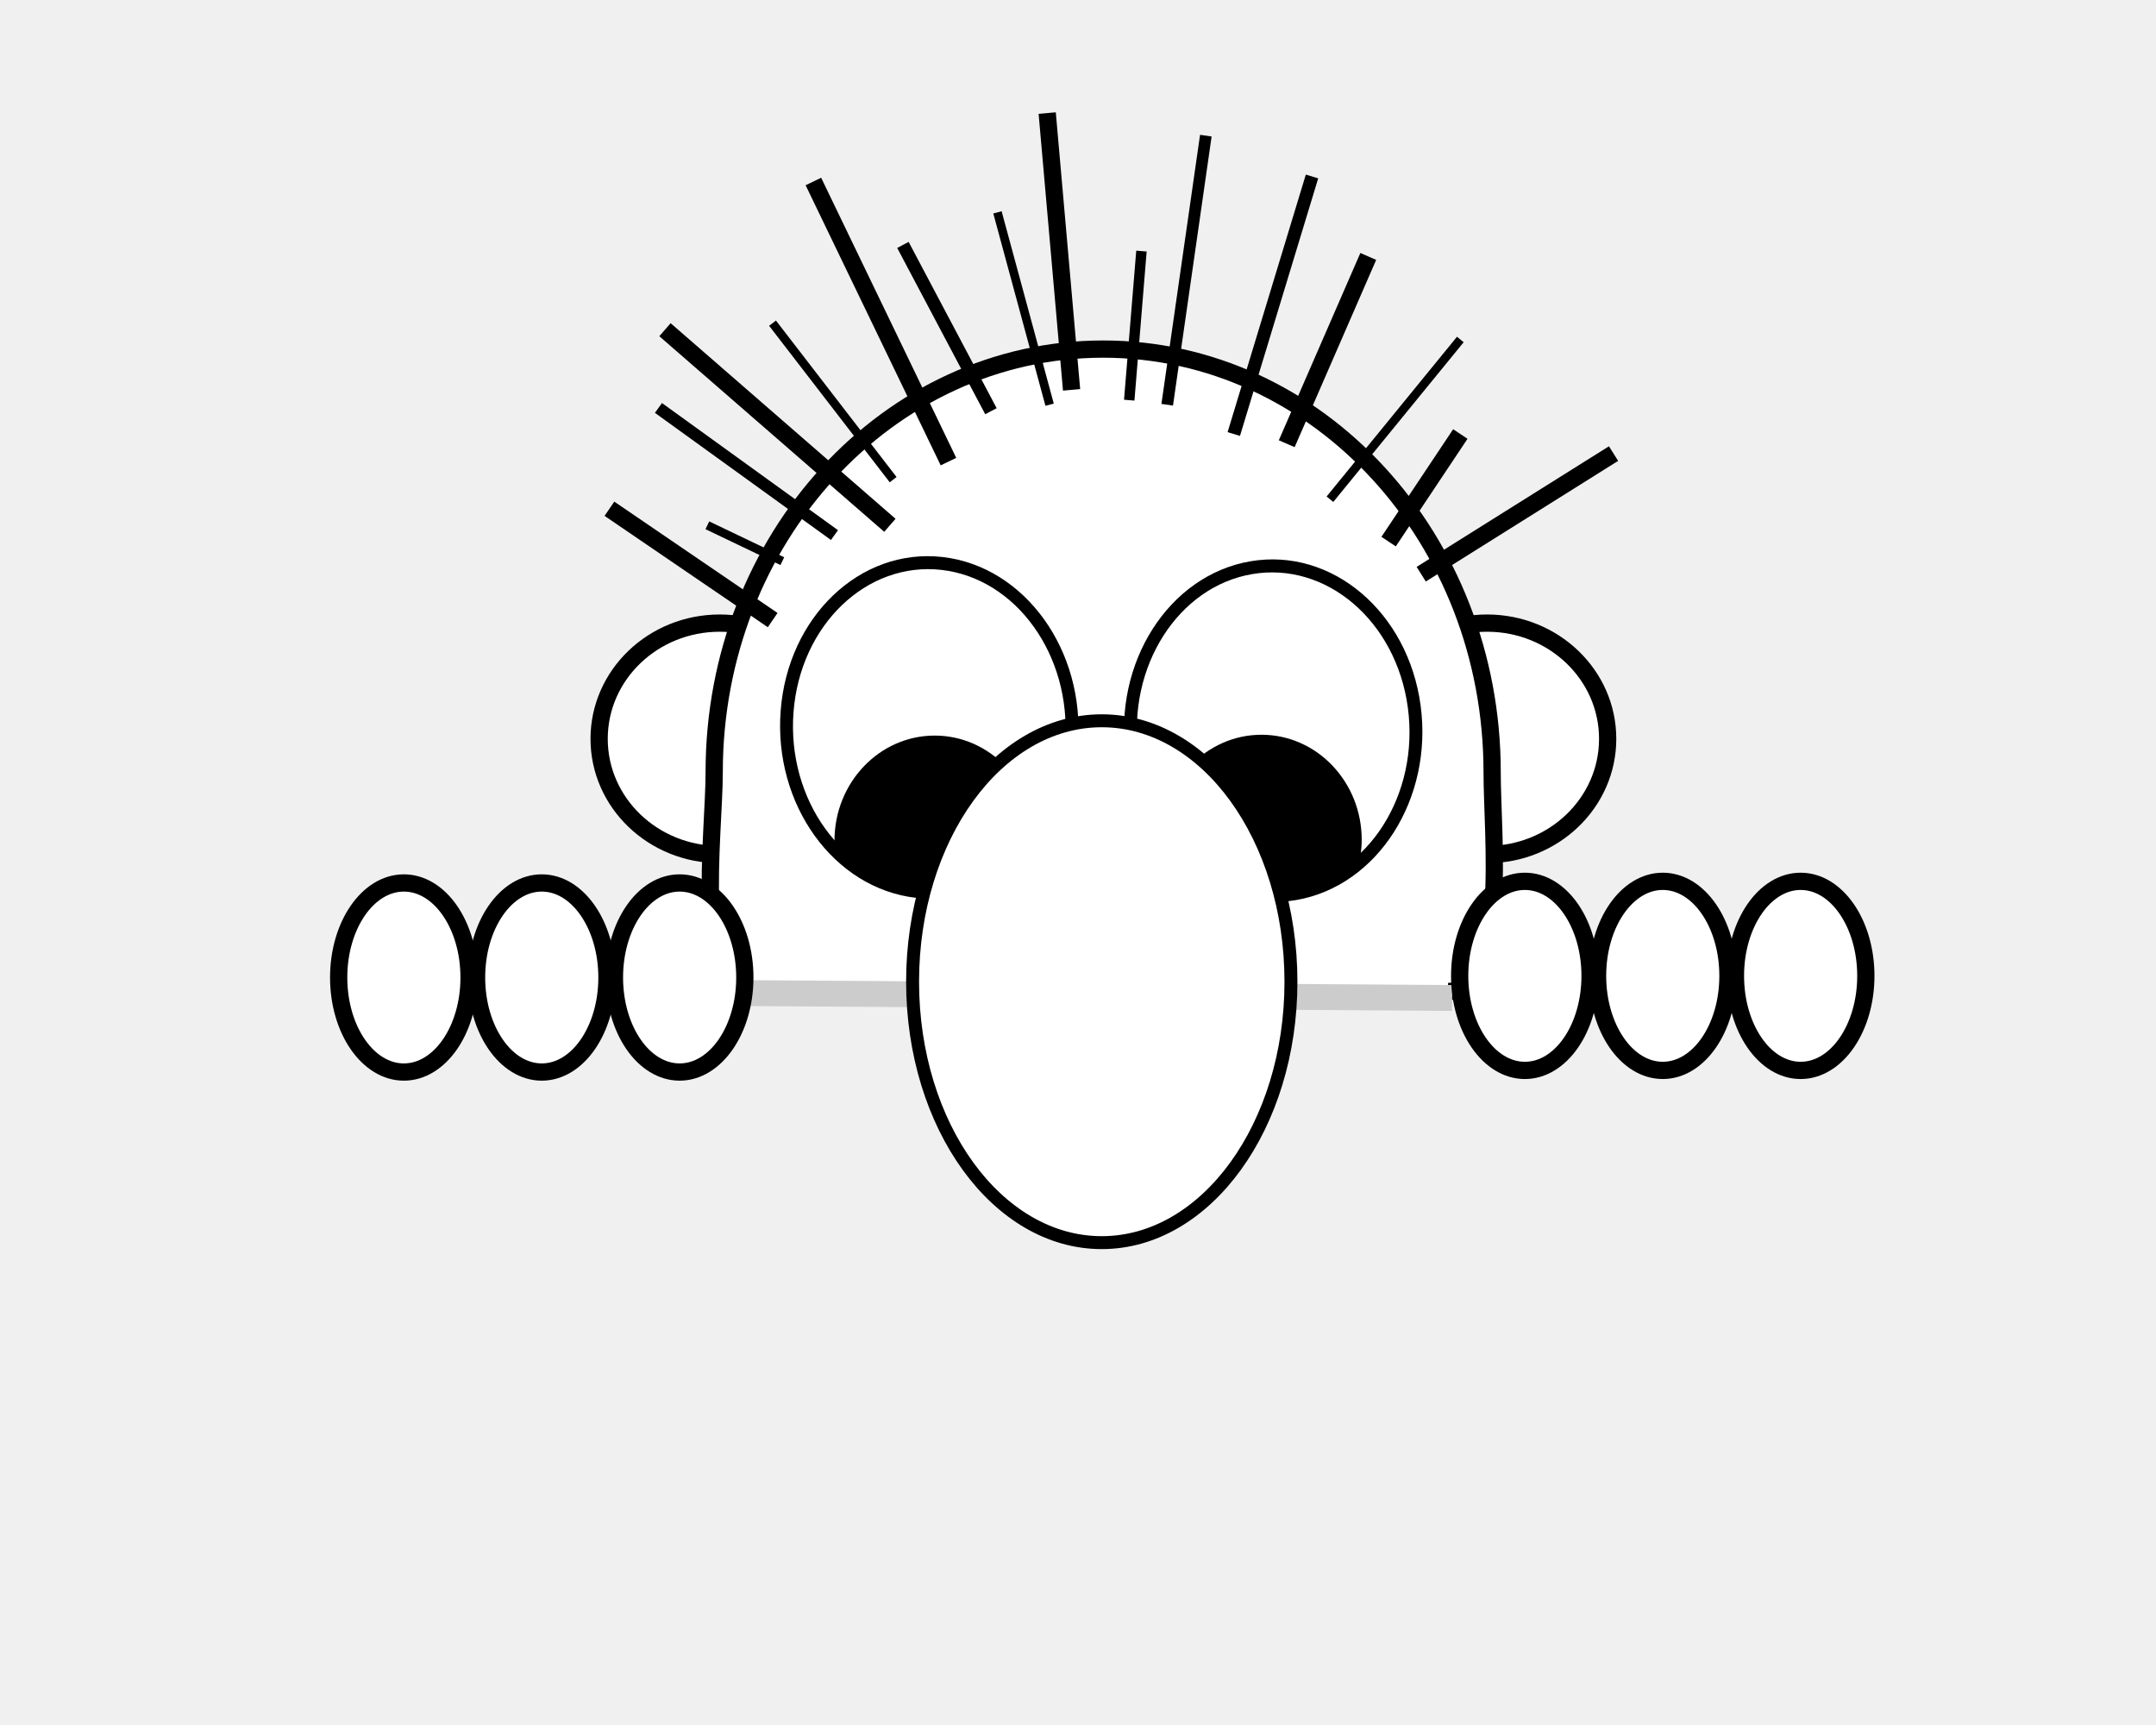
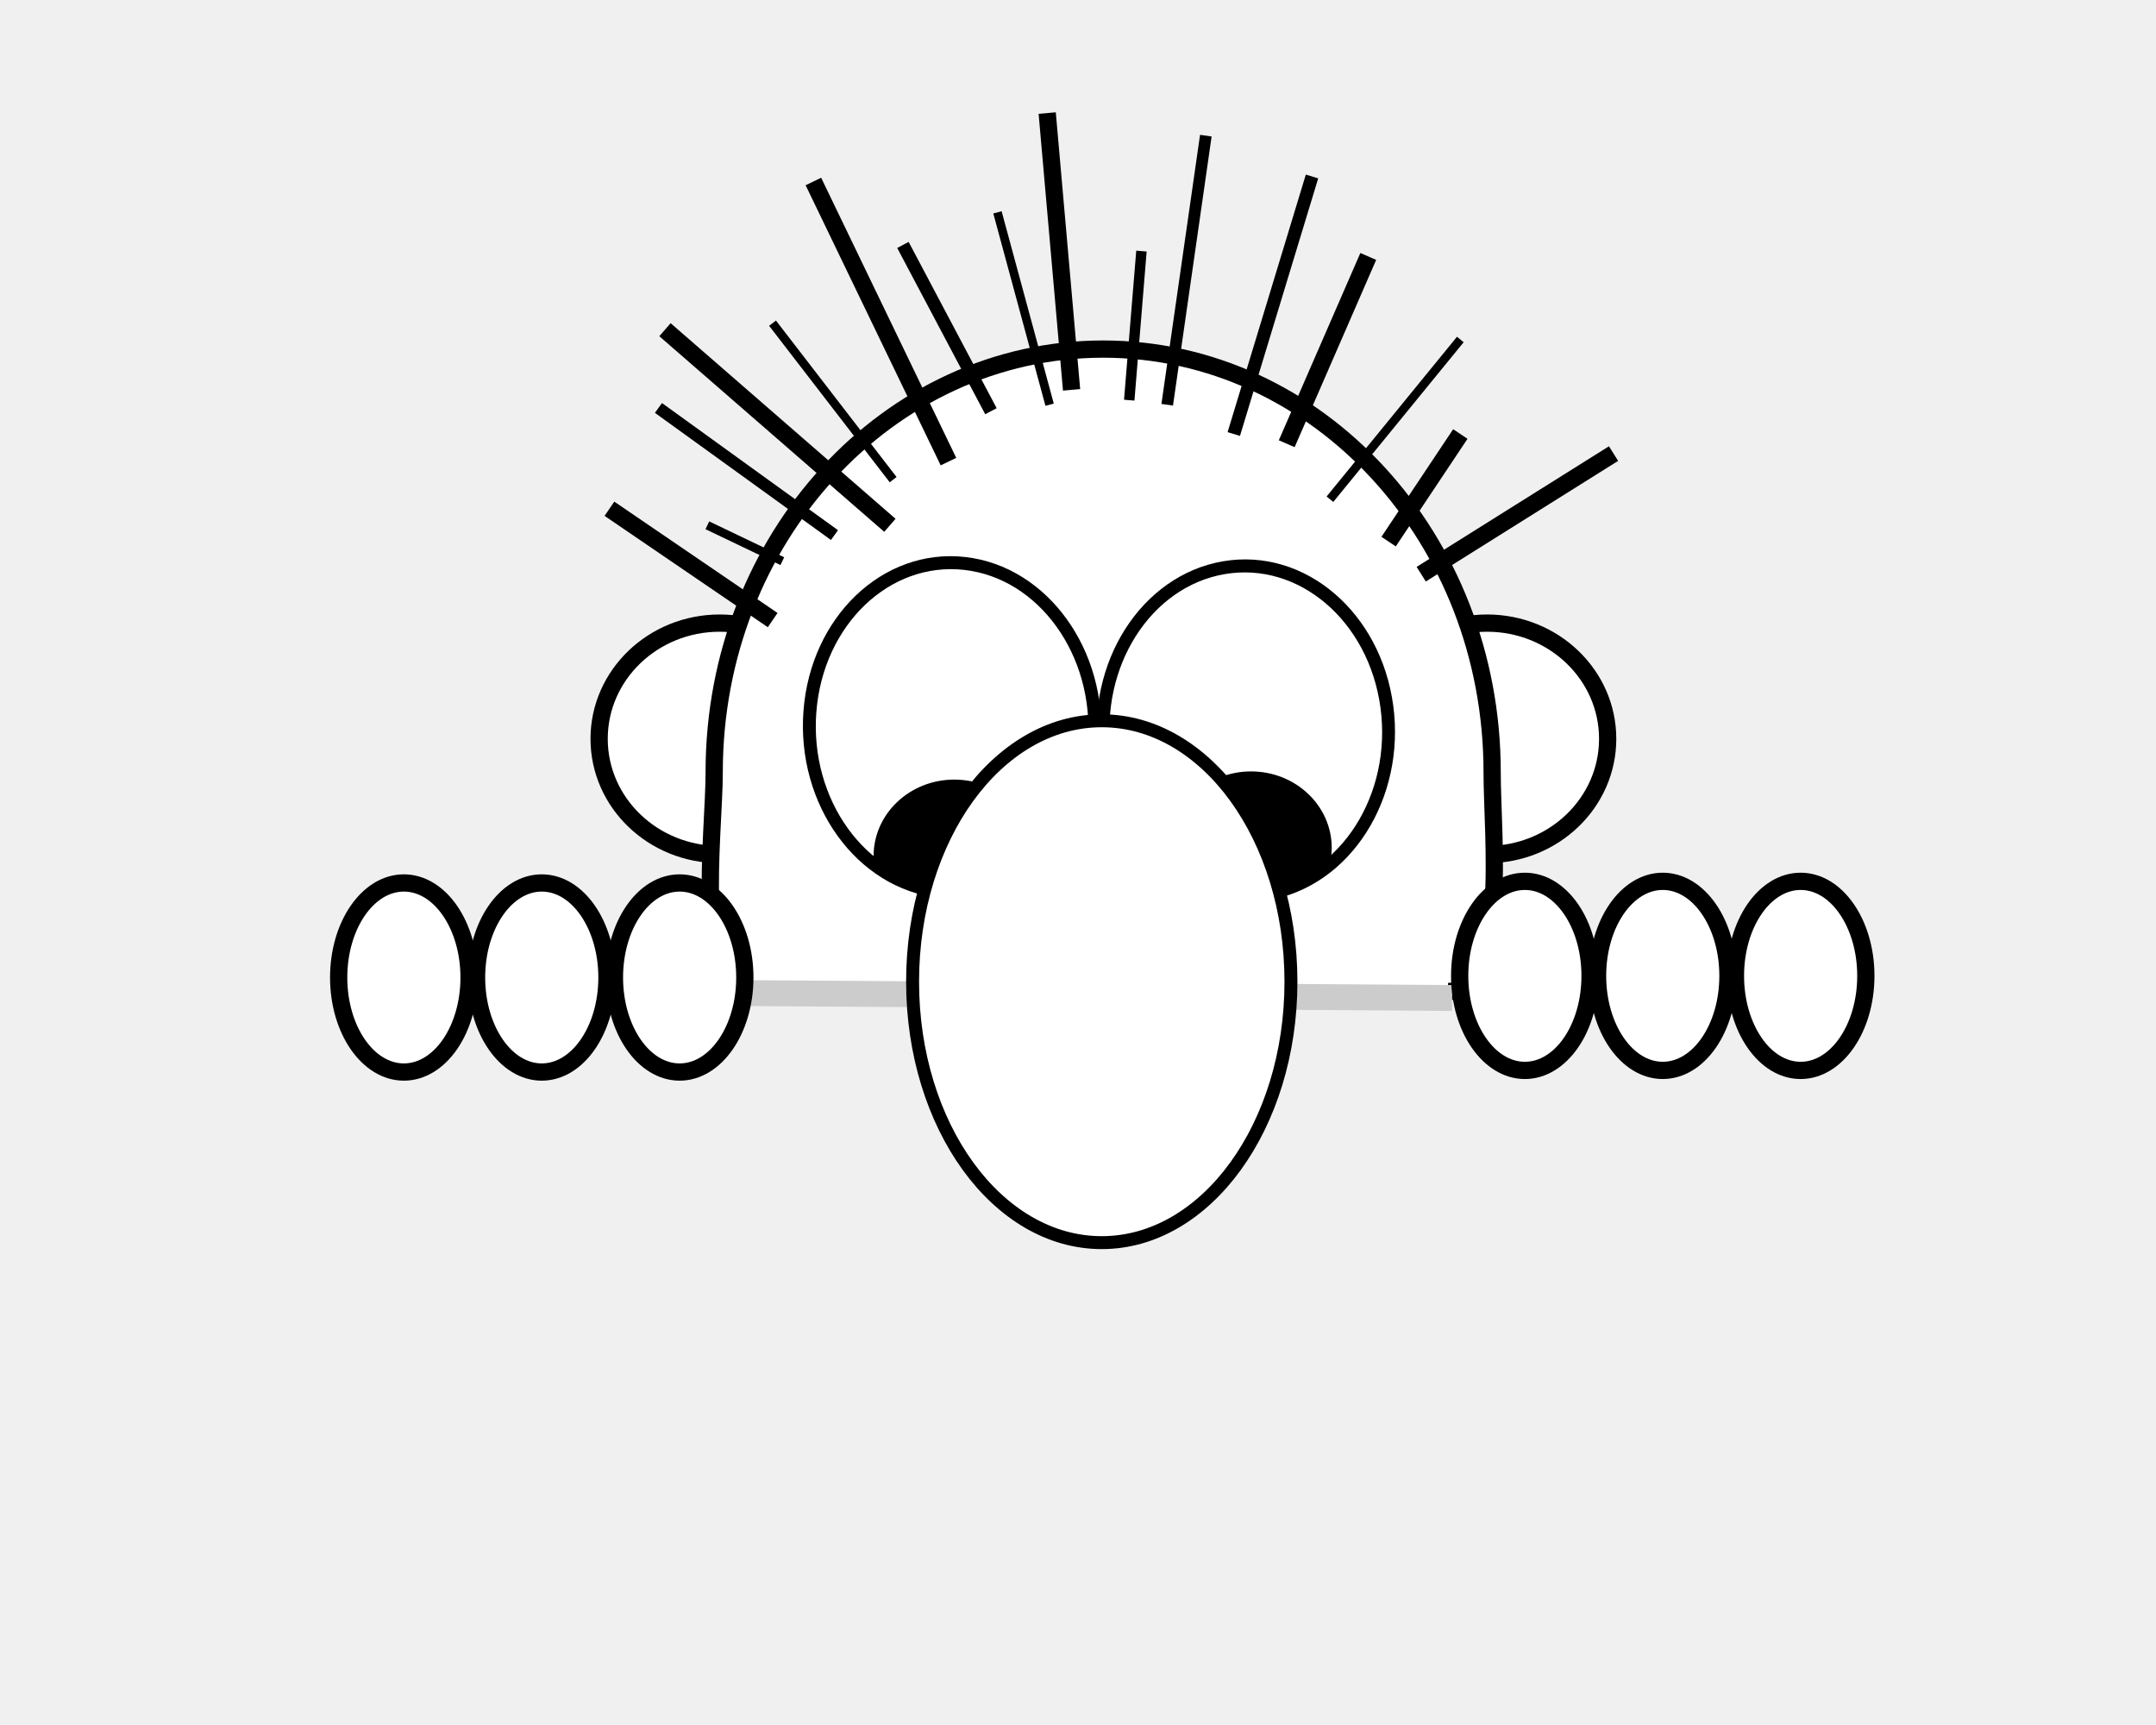
<svg xmlns="http://www.w3.org/2000/svg" width="250mm" height="200mm" viewBox="0 0 250 200" version="1.1" id="svg8">
  <defs id="defs2" />
  <g id="layer1" transform="translate(0,-97)">
    <ellipse ry="13.418" rx="13.985" cy="182.662" cx="172.433" id="ellipse4559" style="opacity:1;fill:#ffffff;fill-opacity:1;stroke:#000000;stroke-width:2;stroke-miterlimit:4;stroke-dasharray:none;stroke-opacity:1" />
    <ellipse style="opacity:1;fill:#ffffff;fill-opacity:1;stroke:#000000;stroke-width:2;stroke-miterlimit:4;stroke-dasharray:none;stroke-opacity:1" id="path4550" cx="83.457" cy="182.662" rx="13.985" ry="13.418" />
    <path style="opacity:1;fill:#ffffff;fill-opacity:1;stroke:#000000;stroke-width:2;stroke-miterlimit:4;stroke-dasharray:none;stroke-opacity:1" d="m 167.904,211.955 c 7.129,0 5.099,-18.206 5.118,-25.438 -5e-5,-27.086 -20.194,-49.043 -45.104,-49.043 -24.91,-4e-5 -45.104,21.957 -45.104,49.043 0.016,7.231 -2.585,26.005 4.543,26.005" id="path4554" />
-     <ellipse style="fill:#ffffff;stroke:#000000;stroke-width:1.5;stroke-miterlimit:4;stroke-dasharray:none;stroke-opacity:1" id="ellipse4591" cx="-121.421" cy="-168.232" rx="16.593" ry="19.068" transform="matrix(-0.9937052,-0.1120265,0.07668232,-0.9970556,0,0)" />
-     <ellipse transform="matrix(0.985697,-0.1685272,-0.1334317,-0.991058,0,0)" ry="19.068" rx="16.593" cy="-204.127" cx="122.143" id="ellipse4534" style="fill:#ffffff;stroke:#000000;stroke-width:1.5;stroke-miterlimit:4;stroke-dasharray:none;stroke-opacity:1" />
+     <ellipse style="fill:#ffffff;stroke:#000000;stroke-width:1.5;stroke-miterlimit:4;stroke-dasharray:none;stroke-opacity:1" id="ellipse4591" cx="-124.061" cy="-167.936" rx="16.593" ry="19.068" transform="matrix(-0.9937052,-0.1120265,0.07668232,-0.9970556,0,0)" />
+     <ellipse transform="matrix(0.985697,-0.1685272,-0.1334317,-0.991058,0,0)" ry="19.068" rx="16.593" cy="-203.592" cx="118.994" id="ellipse4534" style="fill:#ffffff;stroke:#000000;stroke-width:1.5;stroke-miterlimit:4;stroke-dasharray:none;stroke-opacity:1" />
    <path style="fill:none;stroke:#000000;stroke-width:2;stroke-linecap:butt;stroke-linejoin:miter;stroke-miterlimit:4;stroke-dasharray:none;stroke-opacity:1" d="M 89.595,168.895 C 70.667,155.986 70.667,155.986 70.667,155.986" id="path4593" />
    <path style="fill:none;stroke:#000000;stroke-width:2;stroke-linecap:butt;stroke-linejoin:miter;stroke-miterlimit:4;stroke-dasharray:none;stroke-opacity:1" d="M 103.188,157.905 C 77.107,135.226 77.107,135.226 77.107,135.226" id="path4595" />
    <path style="fill:none;stroke:#000000;stroke-width:1;stroke-linecap:butt;stroke-linejoin:miter;stroke-miterlimit:4;stroke-dasharray:none;stroke-opacity:1" d="m 121.708,143.92 c -6.048,-22.301 -6.048,-22.301 -6.048,-22.301" id="path4599" />
    <path style="fill:none;stroke:#000000;stroke-width:1.5;stroke-linecap:butt;stroke-linejoin:miter;stroke-miterlimit:4;stroke-dasharray:none;stroke-opacity:1" d="m 143.064,147.321 c 9.071,-29.86 9.071,-29.86 9.071,-29.86" id="path4603" />
    <path style="fill:none;stroke:#000000;stroke-width:1;stroke-linecap:butt;stroke-linejoin:miter;stroke-miterlimit:4;stroke-dasharray:none;stroke-opacity:1" d="m 154.214,154.881 c 15.119,-18.521 15.119,-18.521 15.119,-18.521" id="path4605" />
    <path style="fill:none;stroke:#000000;stroke-width:2;stroke-linecap:butt;stroke-linejoin:miter;stroke-miterlimit:4;stroke-dasharray:none;stroke-opacity:1" d="m 164.798,163.574 c 22.301,-13.985 22.301,-13.985 22.301,-13.985" id="path4607" />
    <path style="fill:none;stroke:#000000;stroke-width:2;stroke-linecap:butt;stroke-linejoin:miter;stroke-miterlimit:4;stroke-dasharray:none;stroke-opacity:1" d="m 149.203,148.446 c 9.455,-21.714 9.455,-21.714 9.455,-21.714" id="path4609" />
    <path style="fill:none;stroke:#000000;stroke-width:0.265px;stroke-linecap:butt;stroke-linejoin:miter;stroke-opacity:1" d="m 108.101,147.699 v 0 0" id="path4611" />
    <path style="fill:none;stroke:#000000;stroke-width:1;stroke-linecap:butt;stroke-linejoin:miter;stroke-miterlimit:4;stroke-dasharray:none;stroke-opacity:1" d="M 103.565,152.613 C 89.58,134.47 89.58,134.47 89.58,134.47" id="path4615" />
    <path style="fill:none;stroke:#000000;stroke-width:1.5;stroke-linecap:butt;stroke-linejoin:miter;stroke-miterlimit:4;stroke-dasharray:none;stroke-opacity:1" d="M 114.905,144.676 C 104.699,125.399 104.699,125.399 104.699,125.399" id="path4619" />
    <path style="fill:none;stroke:#000000;stroke-width:1.21;stroke-linecap:butt;stroke-linejoin:miter;stroke-miterlimit:4;stroke-dasharray:none;stroke-opacity:1" d="m 130.941,143.396 c 1.416,-17.285 1.416,-17.285 1.416,-17.285" id="path4621" />
    <path style="fill:none;stroke:#000000;stroke-width:2;stroke-linecap:butt;stroke-linejoin:miter;stroke-miterlimit:4;stroke-dasharray:none;stroke-opacity:1" d="m 161.018,159.795 c 8.315,-12.473 8.315,-12.473 8.315,-12.473" id="path4627" />
    <path style="fill:none;stroke:#000000;stroke-width:2;stroke-linecap:butt;stroke-linejoin:miter;stroke-miterlimit:4;stroke-dasharray:none;stroke-opacity:1" d="m 124.255,142.2 c -2.826,-32.09 -2.826,-32.09 -2.826,-32.09" id="path4629" />
    <path style="fill:none;stroke:#000000;stroke-width:1.354;stroke-linecap:butt;stroke-linejoin:miter;stroke-miterlimit:4;stroke-dasharray:none;stroke-opacity:1" d="m 135.344,143.929 c 4.479,-31.201 4.479,-31.201 4.479,-31.201" id="path4631" />
    <path style="fill:none;stroke:#000000;stroke-width:1;stroke-linecap:butt;stroke-linejoin:miter;stroke-miterlimit:4;stroke-dasharray:none;stroke-opacity:1" d="m 90.714,162.062 c -8.693,-4.158 -8.693,-4.158 -8.693,-4.158" id="path4635" />
    <path style="fill:none;stroke:#000000;stroke-width:1.4;stroke-linecap:butt;stroke-linejoin:miter;stroke-miterlimit:4;stroke-dasharray:none;stroke-opacity:1" d="M 96.762,159.039 C 76.351,144.298 76.351,144.298 76.351,144.298" id="path4637" />
    <path style="fill:none;stroke:#cccccc;stroke-width:3;stroke-linecap:butt;stroke-linejoin:miter;stroke-opacity:1;stroke-miterlimit:4;stroke-dasharray:none" d="m 86.935,212.144 c 81.454,0.567 81.454,0.567 81.454,0.567" id="path5290" />
    <ellipse ry="10.961" rx="7.56" cy="210.144" cx="192.806" id="ellipse4567" style="opacity:1;fill:#ffffff;fill-opacity:1;stroke:#000000;stroke-width:2;stroke-miterlimit:4;stroke-dasharray:none;stroke-opacity:1" />
    <ellipse style="opacity:1;fill:#ffffff;fill-opacity:1;stroke:#000000;stroke-width:2;stroke-miterlimit:4;stroke-dasharray:none;stroke-opacity:1" id="ellipse4569" cx="208.794" cy="210.144" rx="7.56" ry="10.961" />
    <ellipse ry="10.961" rx="7.56" cy="210.144" cx="176.817" id="ellipse4571" style="opacity:1;fill:#ffffff;fill-opacity:1;stroke:#000000;stroke-width:2;stroke-miterlimit:4;stroke-dasharray:none;stroke-opacity:1" />
    <ellipse style="opacity:1;fill:#ffffff;fill-opacity:1;stroke:#000000;stroke-width:2;stroke-miterlimit:4;stroke-dasharray:none;stroke-opacity:1" id="path4561" cx="62.82" cy="210.333" rx="7.56" ry="10.961" />
    <ellipse ry="10.961" rx="7.56" cy="210.333" cx="78.808" id="ellipse4563" style="opacity:1;fill:#ffffff;fill-opacity:1;stroke:#000000;stroke-width:2;stroke-miterlimit:4;stroke-dasharray:none;stroke-opacity:1" />
    <ellipse style="opacity:1;fill:#ffffff;fill-opacity:1;stroke:#000000;stroke-width:2;stroke-miterlimit:4;stroke-dasharray:none;stroke-opacity:1" id="ellipse4565" cx="46.831" cy="210.333" rx="7.56" ry="10.961" />
-     <path style="fill:#000000;fill-opacity:1;stroke:none;stroke-width:3;stroke-miterlimit:4;stroke-dasharray:none;stroke-opacity:1" d="m 108.385,182.284 a 11.623,12.19 0 0 0 -11.623,12.189 11.623,12.19 0 0 0 0.013,0.406 19.105,16.551 85.908 0 0 11.194,6.081 19.105,16.551 85.908 0 0 11.905,-4.749 11.623,12.19 0 0 0 0.133,-1.738 11.623,12.19 0 0 0 -11.623,-12.189 z" id="path5292" />
-     <path style="fill:#000000;fill-opacity:1;stroke:none;stroke-width:3;stroke-miterlimit:4;stroke-dasharray:none;stroke-opacity:1" d="m 146.277,182.188 a 11.623,12.19 0 0 0 -11.623,12.189 11.623,12.19 0 0 0 0.013,0.406 19.105,16.551 85.908 0 0 11.194,6.081 19.105,16.551 85.908 0 0 11.905,-4.749 11.623,12.19 0 0 0 0.133,-1.738 11.623,12.19 0 0 0 -11.623,-12.189 z" id="path5292-4" />
+     <path style="fill:#000000;fill-opacity:1;stroke:none;stroke-width:2.295;stroke-miterlimit:4;stroke-dasharray:none;stroke-opacity:1" d="m 110.652,187.387 a 9.355,8.866 0 0 0 -9.355,8.866 9.355,8.866 0 0 0 0.011,0.295 13.919,13.299 76.642 0 0 9.01,4.423 13.919,13.299 76.642 0 0 9.582,-3.454 9.355,8.866 0 0 0 0.107,-1.264 9.355,8.866 0 0 0 -9.355,-8.866 z" id="path5292" />
+     <path style="fill:none;stroke:#000000;stroke-width:2;stroke-linecap:butt;stroke-linejoin:miter;stroke-miterlimit:4;stroke-dasharray:none;stroke-opacity:1" d="M 109.979,150.52 C 94.317,118.043 94.317,118.043 94.317,118.043" id="path4619-5" />
+     <path style="fill:#000000;fill-opacity:1;stroke:none;stroke-width:2.295;stroke-miterlimit:4;stroke-dasharray:none;stroke-opacity:1" d="m 145.067,186.44 a 9.355,8.866 0 0 0 -9.355,8.866 9.355,8.866 0 0 0 0.011,0.295 13.919,13.299 76.642 0 0 9.01,4.423 13.919,13.299 76.642 0 0 9.582,-3.454 9.355,8.866 0 0 0 0.107,-1.264 9.355,8.866 0 0 0 -9.355,-8.866 z" id="path5292-0" />
    <ellipse style="fill:#ffffff;fill-opacity:1;stroke:#000000;stroke-width:1.5;stroke-miterlimit:4;stroke-dasharray:none;stroke-opacity:1" id="path4536" cx="127.756" cy="210.821" rx="21.937" ry="30.253" />
-     <path style="fill:none;stroke:#000000;stroke-width:2;stroke-linecap:butt;stroke-linejoin:miter;stroke-miterlimit:4;stroke-dasharray:none;stroke-opacity:1" d="M 109.979,150.52 C 94.317,118.043 94.317,118.043 94.317,118.043" id="path4619-5" />
  </g>
</svg>
